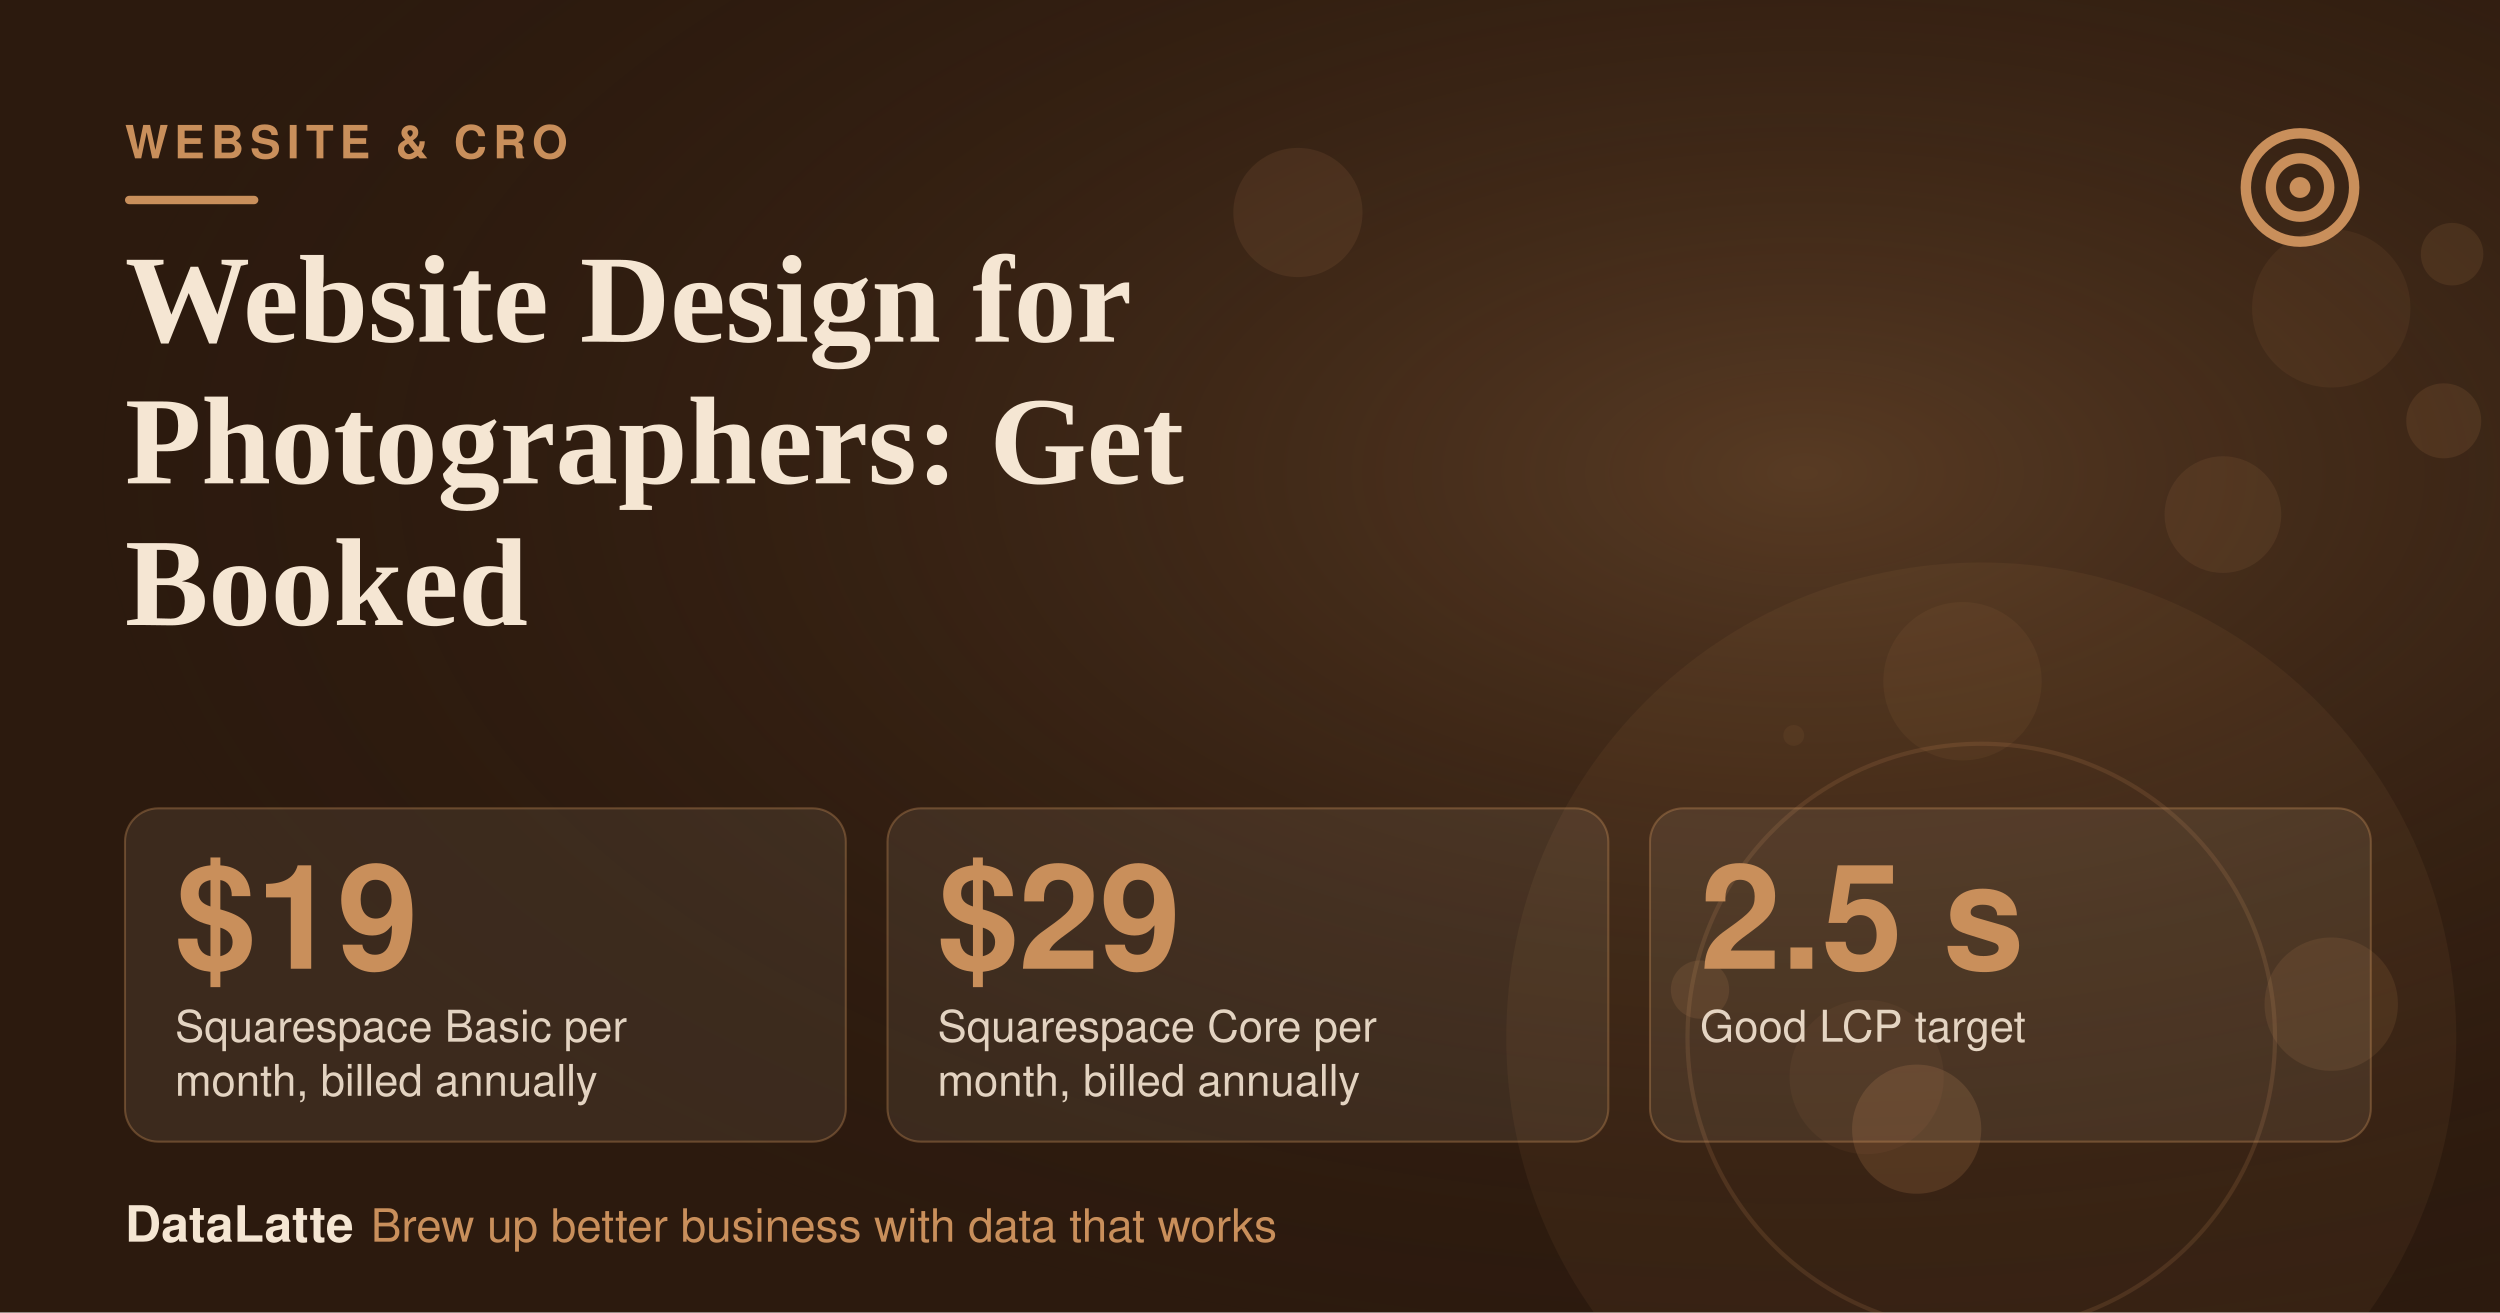
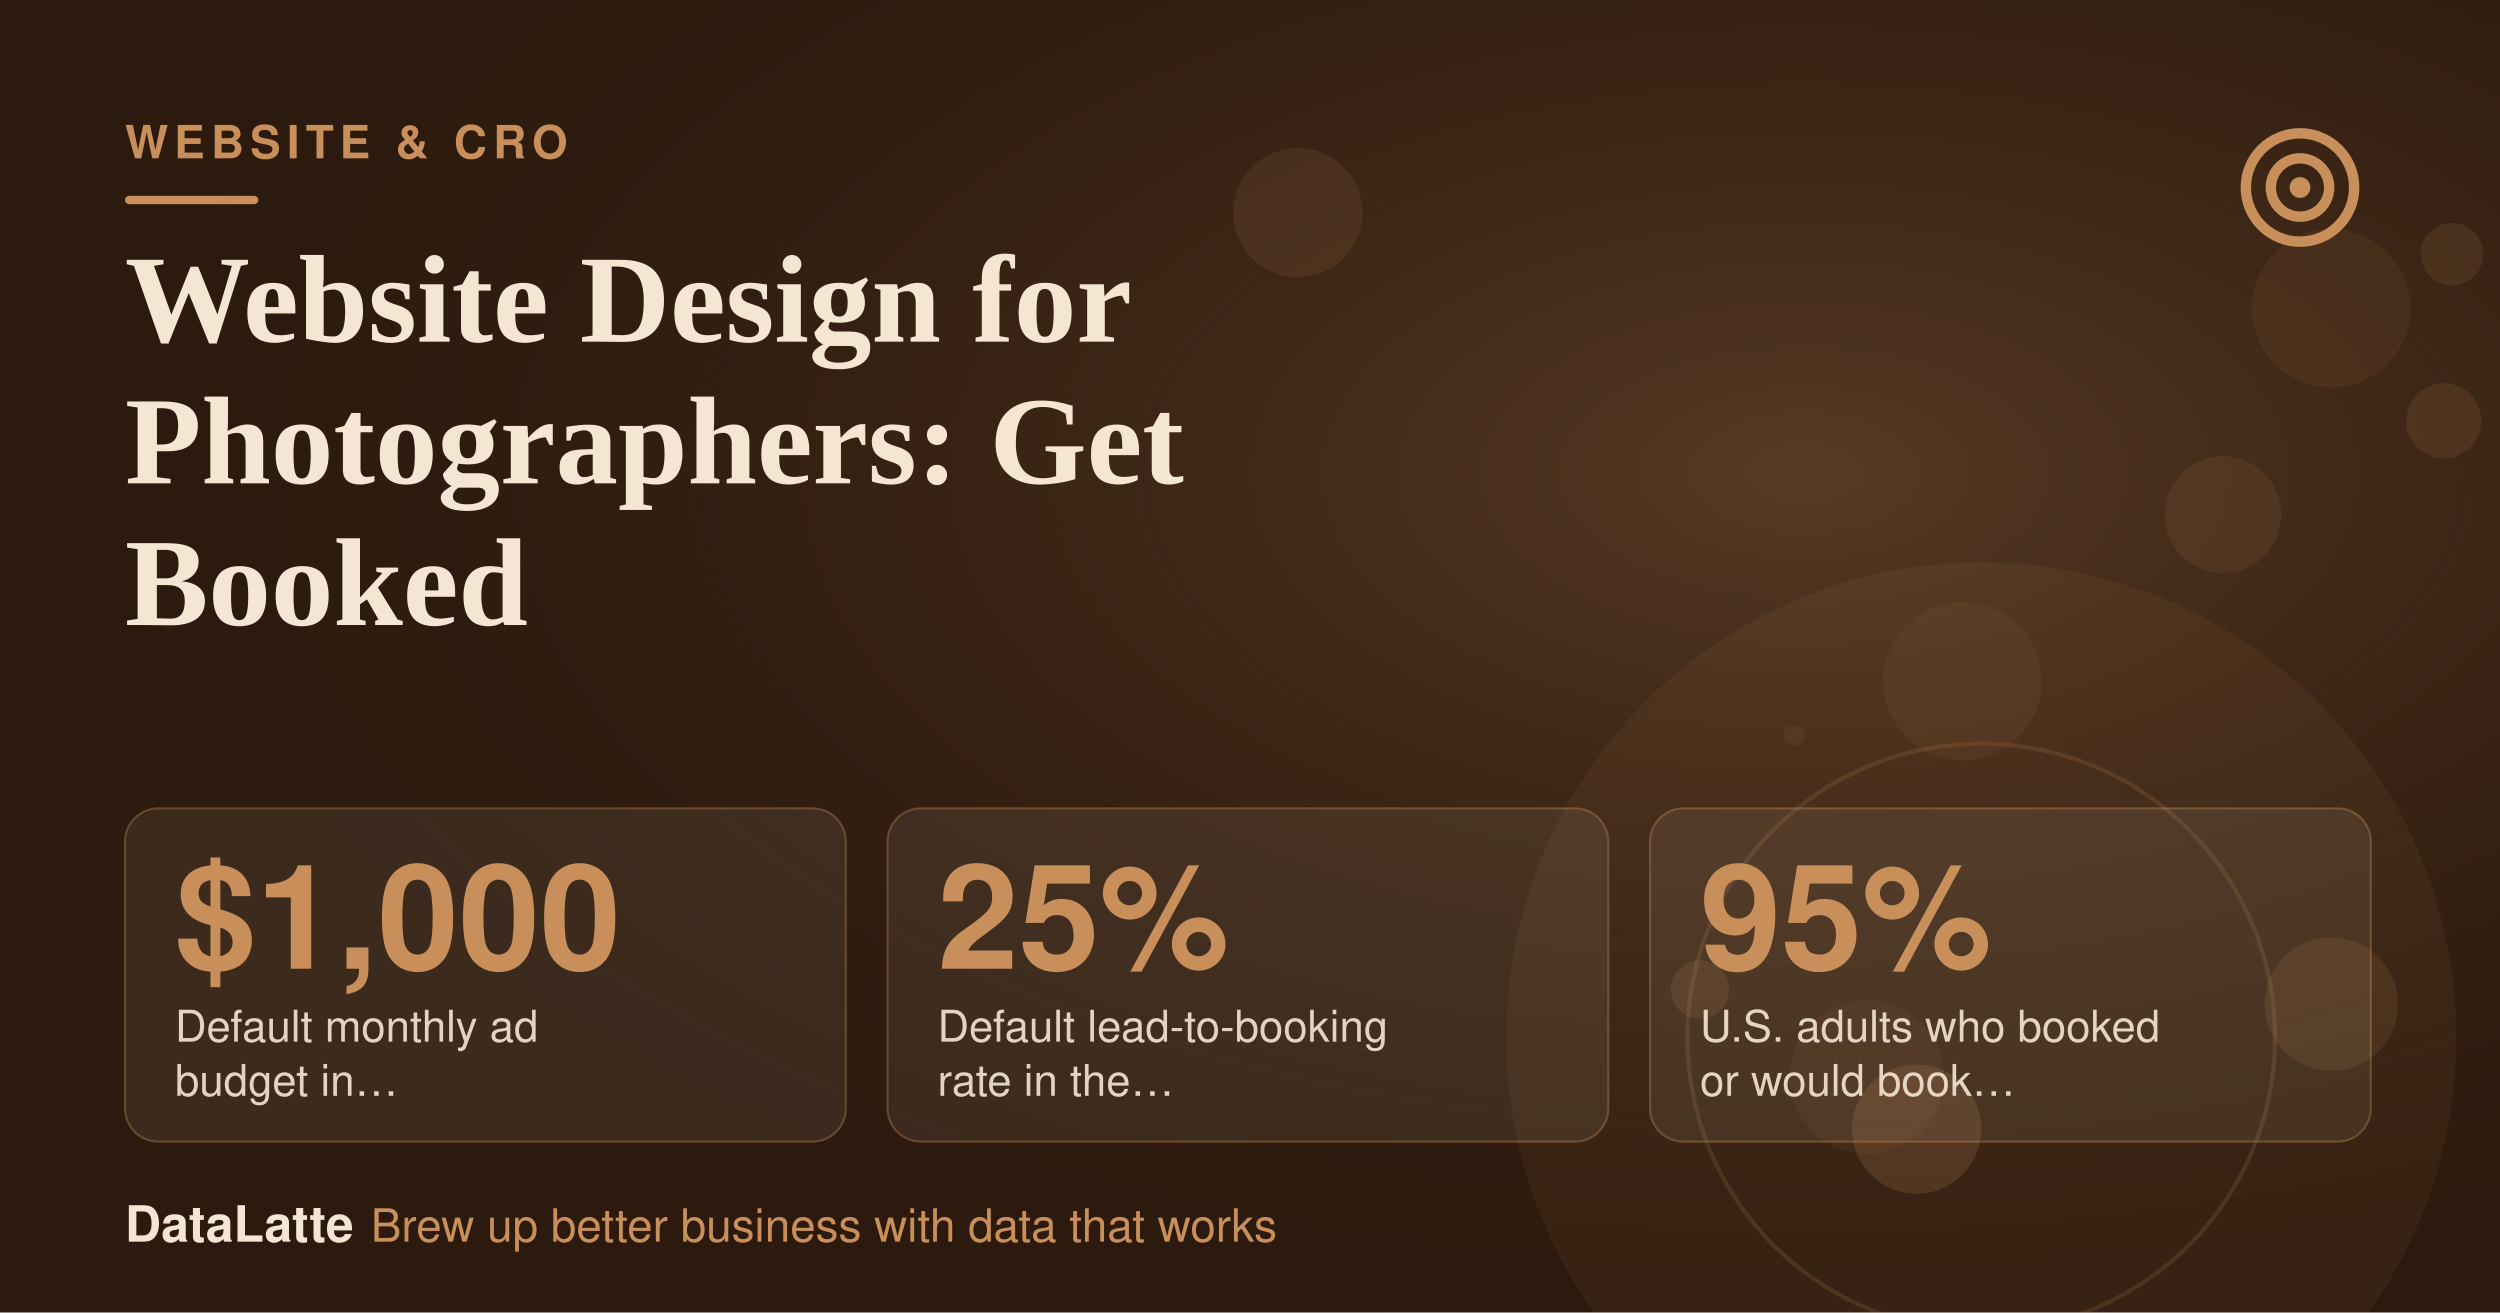
<svg xmlns="http://www.w3.org/2000/svg" width="1200" height="630" viewBox="0 0 1200 630" role="img" aria-label="Website Design for Photographers: Get Booked">
  <defs>
    <radialGradient id="g" cx="72%" cy="36%" r="70%">
      <stop offset="0" stop-color="#c98f5b" stop-opacity="0.28" />
      <stop offset="1" stop-color="#2c1a0e" stop-opacity="0" />
    </radialGradient>
  </defs>
  <rect width="1200" height="630" fill="#2c1a0e" />
  <rect width="1200" height="630" fill="url(#g)" />
  <circle cx="951" cy="498" r="228" fill="#c98f5b" fill-opacity="0.07" />
  <circle cx="951" cy="498" r="141" fill="none" stroke="#c98f5b" stroke-opacity="0.16" stroke-width="2" />
  <circle cx="896" cy="517" r="37" fill="#c98f5b" fill-opacity="0.06" />
  <circle cx="920" cy="542" r="31" fill="#c98f5b" fill-opacity="0.18" />
  <circle cx="1177" cy="122" r="15" fill="#c98f5b" fill-opacity="0.12" />
  <circle cx="1067" cy="247" r="28" fill="#c98f5b" fill-opacity="0.10" />
  <circle cx="942" cy="327" r="38" fill="#c98f5b" fill-opacity="0.07" />
  <circle cx="1173" cy="202" r="18" fill="#c98f5b" fill-opacity="0.13" />
  <circle cx="1119" cy="482" r="32" fill="#c98f5b" fill-opacity="0.12" />
  <circle cx="861" cy="353" r="5" fill="#c98f5b" fill-opacity="0.07" />
  <circle cx="1119" cy="148" r="38" fill="#c98f5b" fill-opacity="0.08" />
  <circle cx="623" cy="102" r="31" fill="#c98f5b" fill-opacity="0.11" />
  <circle cx="816" cy="475" r="14" fill="#c98f5b" fill-opacity="0.13" />
  <g transform="translate(1076 62) scale(1.0)">
    <circle cx="28" cy="28" r="26" fill="none" stroke="#c98f5b" stroke-width="5" />
    <circle cx="28" cy="28" r="14" fill="none" stroke="#c98f5b" stroke-width="5" />
    <circle cx="28" cy="28" r="5" fill="#c98f5b" />
  </g>
  <text x="60" y="76" font-family="Helvetica, Arial, sans-serif" font-size="22" font-weight="700" fill="#c98f5b" letter-spacing="3">WEBSITE &amp; CRO</text>
  <rect x="60" y="94" width="64" height="4" rx="2" fill="#c98f5b" />
  <text x="60" y="164" font-family="Georgia, 'Times New Roman', serif" font-size="60" font-weight="700" fill="#f5e6d3">Website Design for</text>
  <text x="60" y="232" font-family="Georgia, 'Times New Roman', serif" font-size="60" font-weight="700" fill="#f5e6d3">Photographers: Get</text>
  <text x="60" y="300" font-family="Georgia, 'Times New Roman', serif" font-size="60" font-weight="700" fill="#f5e6d3">Booked</text>
  <rect x="60" y="388" width="346" height="160" rx="16" fill="#f5e6d3" fill-opacity="0.08" stroke="#c98f5b" stroke-opacity="0.35" />
-   <text x="84" y="465" font-family="Helvetica, Arial, sans-serif" font-size="70" font-weight="800" fill="#c98f5b">$19</text>
-   <text x="84" y="500" font-family="Helvetica, Arial, sans-serif" font-size="21" fill="#f5e6d3" fill-opacity="0.9">Squarespace Basic per</text>
-   <text x="84" y="526" font-family="Helvetica, Arial, sans-serif" font-size="21" fill="#f5e6d3" fill-opacity="0.9">month, billed annually</text>
+   <text x="84" y="465" font-family="Helvetica, Arial, sans-serif" font-size="70" font-weight="800" fill="#c98f5b">$1,000</text>
+   <text x="84" y="500" font-family="Helvetica, Arial, sans-serif" font-size="21" fill="#f5e6d3" fill-opacity="0.9">Default monthly ad</text>
+   <text x="84" y="526" font-family="Helvetica, Arial, sans-serif" font-size="21" fill="#f5e6d3" fill-opacity="0.9">budget in…</text>
  <rect x="426" y="388" width="346" height="160" rx="16" fill="#f5e6d3" fill-opacity="0.08" stroke="#c98f5b" stroke-opacity="0.35" />
-   <text x="450" y="465" font-family="Helvetica, Arial, sans-serif" font-size="70" font-weight="800" fill="#c98f5b">$29</text>
-   <text x="450" y="500" font-family="Helvetica, Arial, sans-serif" font-size="21" fill="#f5e6d3" fill-opacity="0.9">Squarespace Core per</text>
-   <text x="450" y="526" font-family="Helvetica, Arial, sans-serif" font-size="21" fill="#f5e6d3" fill-opacity="0.9">month, billed annually</text>
+   <text x="450" y="465" font-family="Helvetica, Arial, sans-serif" font-size="70" font-weight="800" fill="#c98f5b">25%</text>
+   <text x="450" y="500" font-family="Helvetica, Arial, sans-serif" font-size="21" fill="#f5e6d3" fill-opacity="0.9">Default lead-to-booking</text>
+   <text x="450" y="526" font-family="Helvetica, Arial, sans-serif" font-size="21" fill="#f5e6d3" fill-opacity="0.9">rate in the…</text>
  <rect x="792" y="388" width="346" height="160" rx="16" fill="#f5e6d3" fill-opacity="0.08" stroke="#c98f5b" stroke-opacity="0.35" />
-   <text x="816" y="465" font-family="Helvetica, Arial, sans-serif" font-size="70" font-weight="800" fill="#c98f5b">2.5 s</text>
-   <text x="816" y="500" font-family="Helvetica, Arial, sans-serif" font-size="21" fill="#f5e6d3" fill-opacity="0.9">Good LCP target</text>
+   <text x="816" y="465" font-family="Helvetica, Arial, sans-serif" font-size="70" font-weight="800" fill="#c98f5b">95%</text>
+   <text x="816" y="500" font-family="Helvetica, Arial, sans-serif" font-size="21" fill="#f5e6d3" fill-opacity="0.9">U.S. adults who booked</text>
+   <text x="816" y="526" font-family="Helvetica, Arial, sans-serif" font-size="21" fill="#f5e6d3" fill-opacity="0.9">or would book…</text>
  <text x="60" y="596" font-family="Helvetica, Arial, sans-serif" font-size="24" font-weight="700" fill="#f5e6d3">DataLatte</text>
  <text x="178" y="596" font-family="Helvetica, Arial, sans-serif" font-size="22" fill="#c98f5b">Brew up better business with data that works</text>
</svg>
